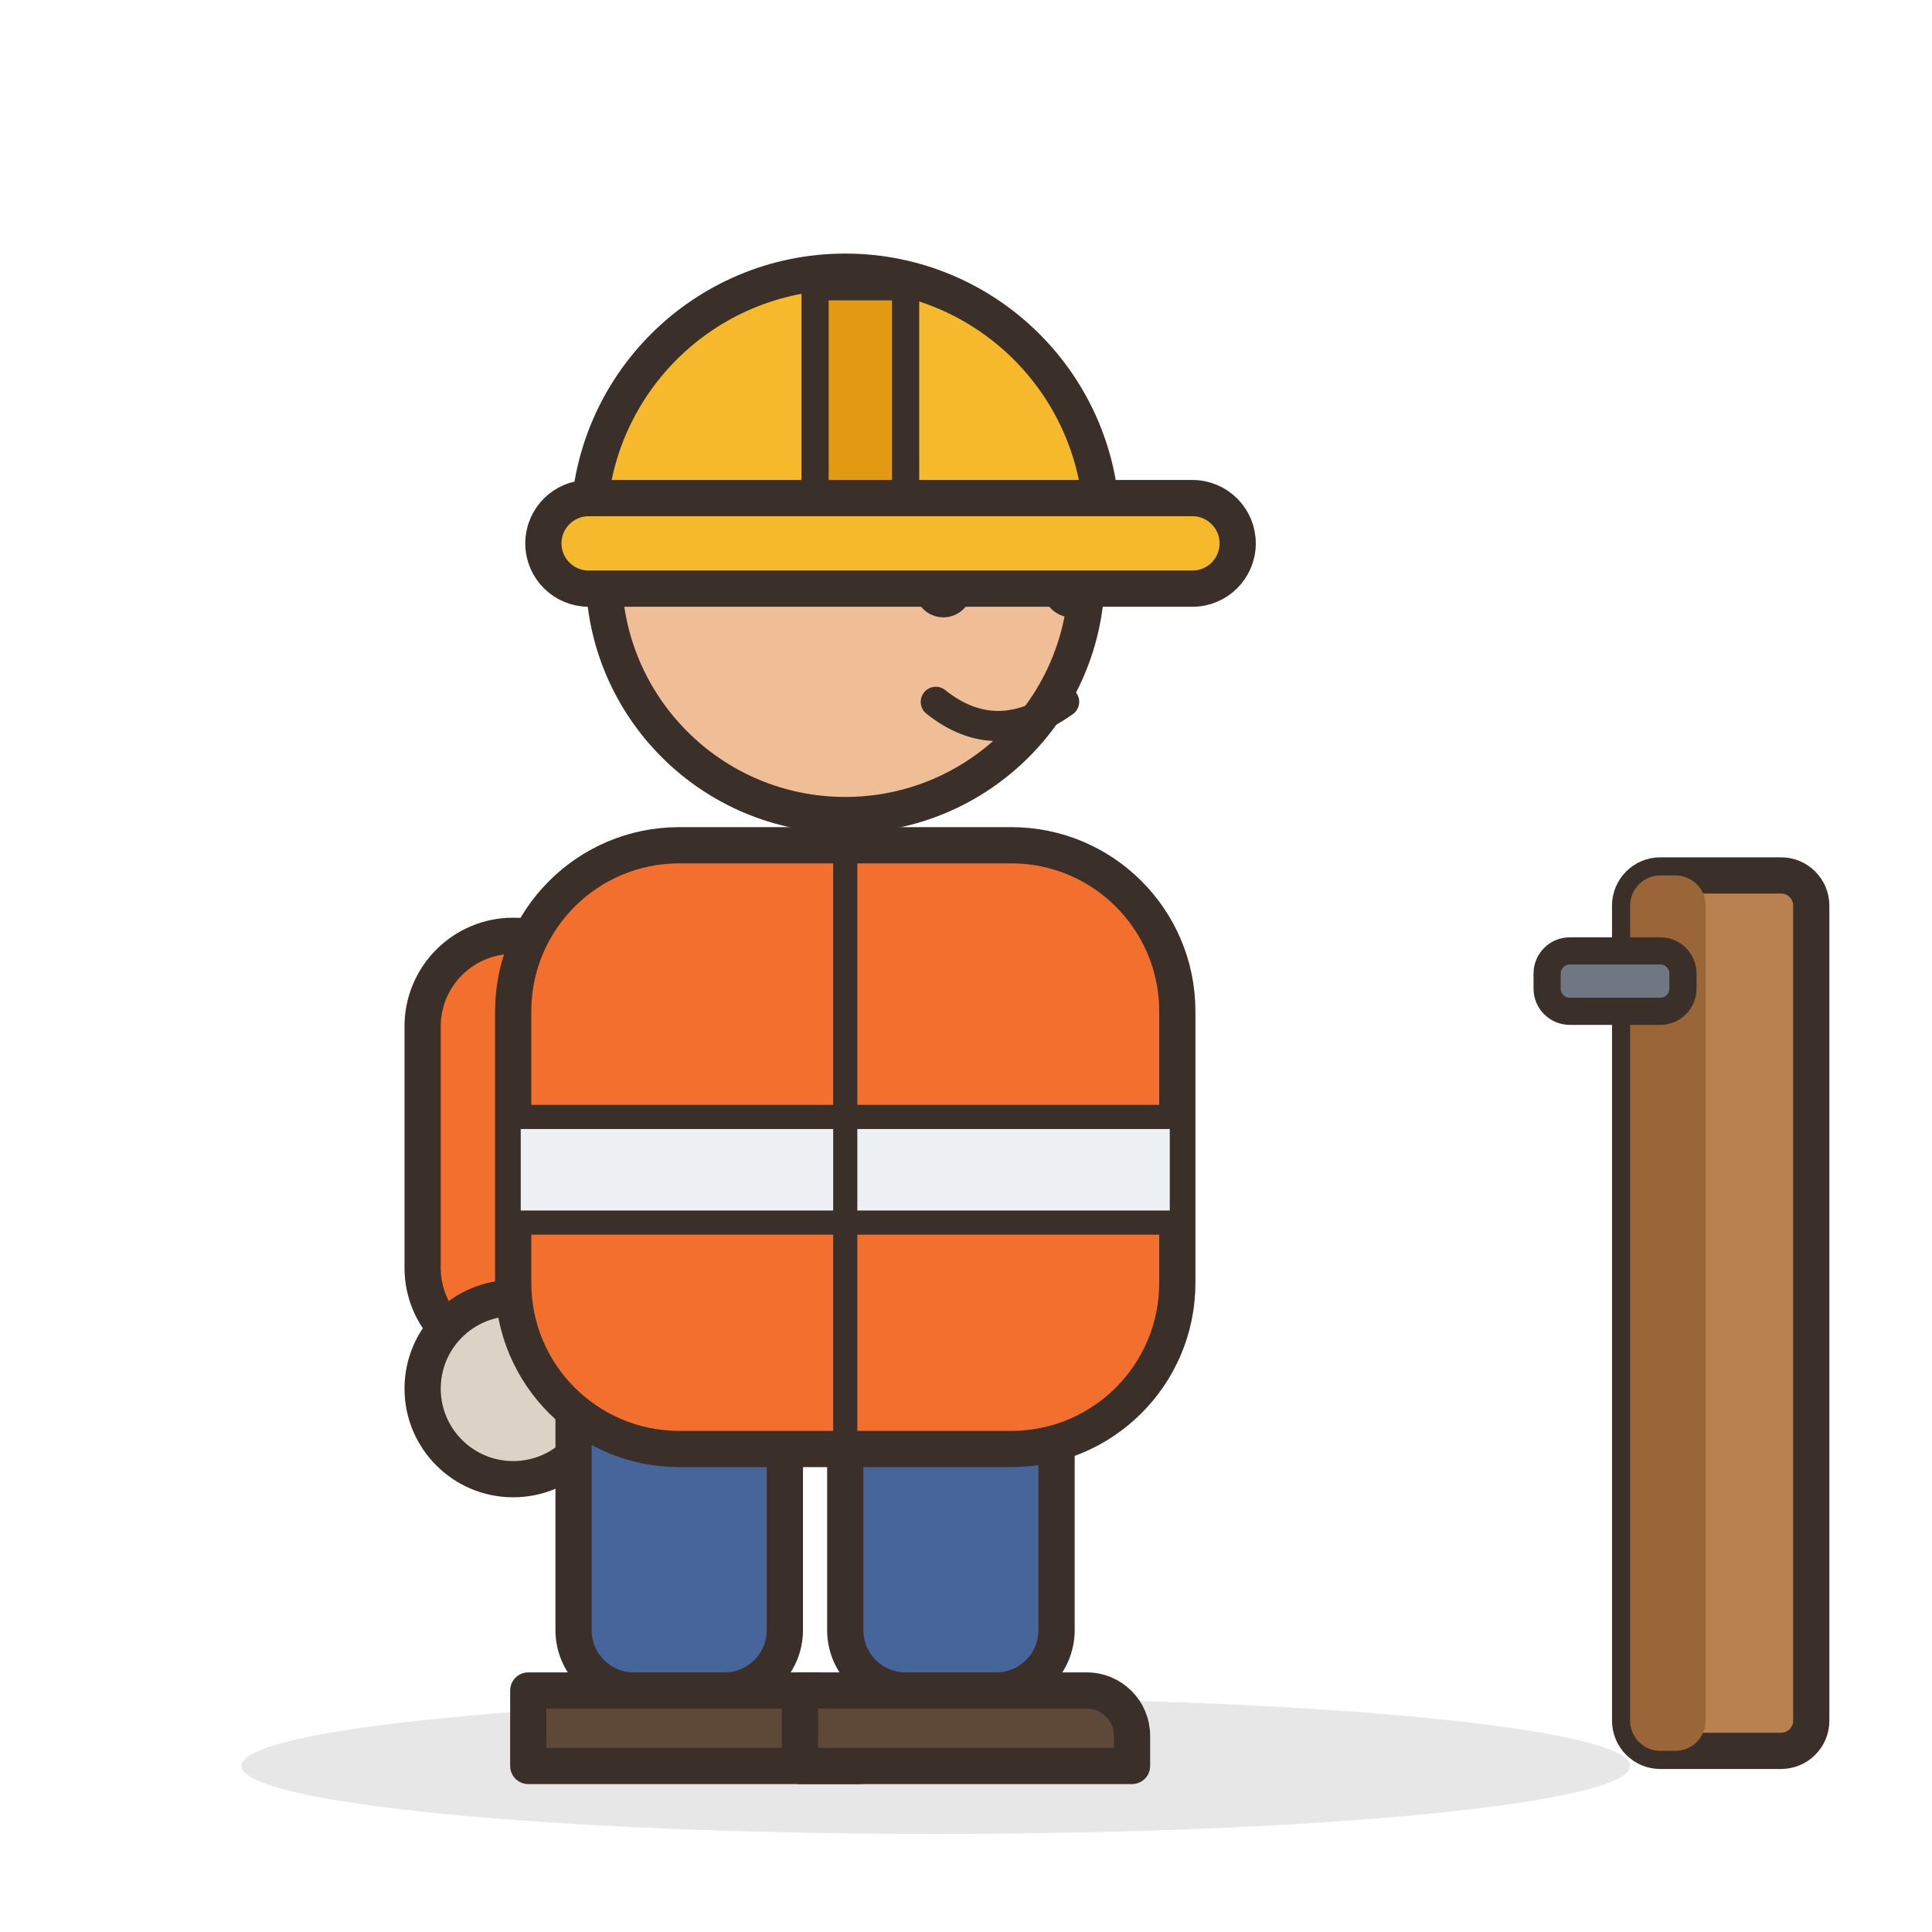
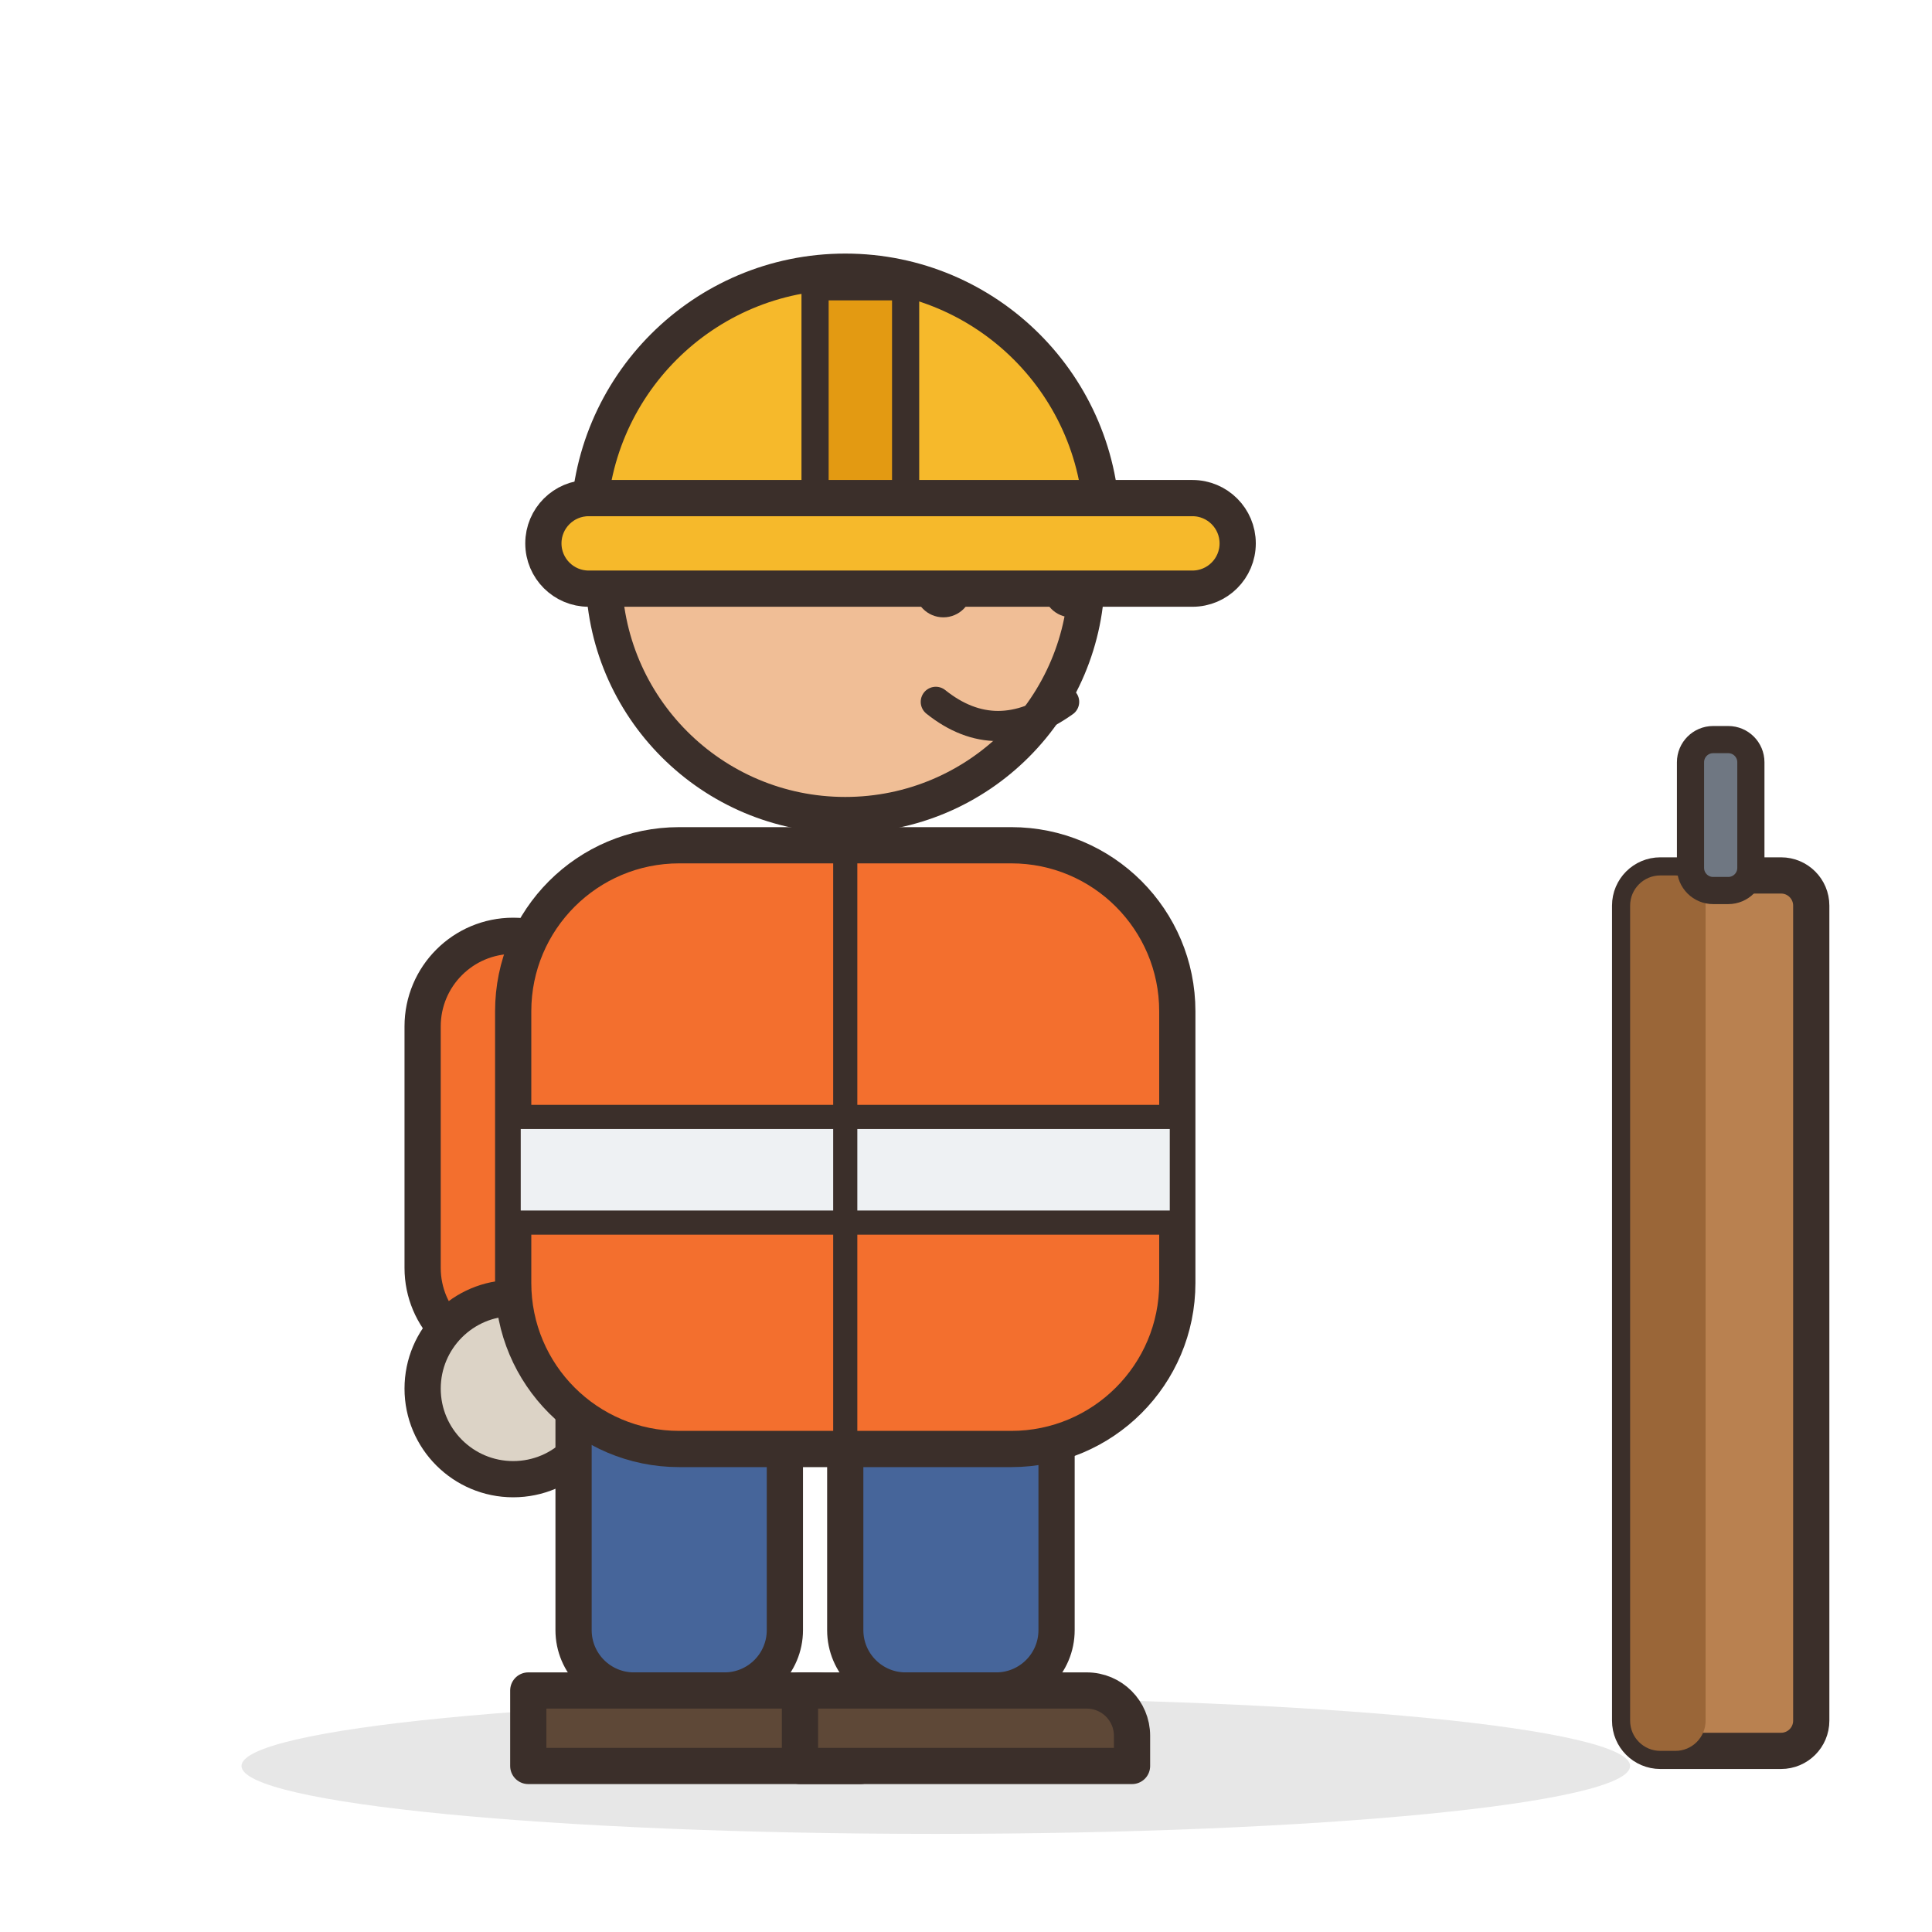
<svg xmlns="http://www.w3.org/2000/svg" viewBox="0 0 128 128" width="128" height="128">
  <ellipse cx="62" cy="117" rx="46" ry="4.5" fill="#00000018" />
  <rect x="108" y="58" width="12" height="58" rx="2" fill="#B98150" stroke="#3B2F2A" stroke-width="2.4" stroke-linejoin="round" stroke-linecap="round" />
  <rect x="108" y="58" width="5" height="58" rx="2" fill="#9A6638" />
-   <rect x="102.5" y="63" width="9" height="4" rx="1.5" fill="#6F7782" stroke="#3B2F2A" stroke-width="1.8" stroke-linejoin="round" stroke-linecap="round" />
+   <rect x="112" y="49" width="4" height="10" rx="1.5" fill="#6F7782" stroke="#3B2F2A" stroke-width="1.8" stroke-linejoin="round" stroke-linecap="round" />
  <rect x="28" y="62" width="12" height="28" rx="6" fill="#F36F2E" stroke="#3B2F2A" stroke-width="2.4" stroke-linejoin="round" stroke-linecap="round" />
  <circle cx="34" cy="92" r="6" fill="#DCD3C6" stroke="#3B2F2A" stroke-width="2.4" stroke-linejoin="round" stroke-linecap="round" />
  <rect x="38" y="88" width="14" height="24" rx="4" fill="#46659A" stroke="#3B2F2A" stroke-width="2.4" stroke-linejoin="round" stroke-linecap="round" />
  <rect x="56" y="88" width="14" height="24" rx="4" fill="#46659A" stroke="#3B2F2A" stroke-width="2.4" stroke-linejoin="round" stroke-linecap="round" />
  <path d="M35 112h19a3 3 0 0 1 3 3v2H35z" fill="#5E4837" stroke="#3B2F2A" stroke-width="2.4" stroke-linejoin="round" stroke-linecap="round" />
  <path d="M53 112h19a3 3 0 0 1 3 3v2H53z" fill="#5E4837" stroke="#3B2F2A" stroke-width="2.4" stroke-linejoin="round" stroke-linecap="round" />
  <rect x="34" y="56" width="44" height="40" rx="11" fill="#F36F2E" stroke="#3B2F2A" stroke-width="2.4" stroke-linejoin="round" stroke-linecap="round" />
  <rect x="34.5" y="74" width="43" height="7" fill="#EEF1F3" />
  <path d="M34 74h44M34 81h44" stroke="#3B2F2A" stroke-width="1.6" fill="none" />
  <path d="M56 57v38" stroke="#3B2F2A" stroke-width="1.6" fill="none" />
  <circle cx="56" cy="38" r="16" fill="#F0BE96" stroke="#3B2F2A" stroke-width="2.4" stroke-linejoin="round" stroke-linecap="round" />
  <circle cx="62.5" cy="39" r="1.9" fill="#3B2F2A" />
  <circle cx="71" cy="39" r="1.9" fill="#3B2F2A" />
  <path d="M62 46.5q4 3.2 8.5 0" stroke="#3B2F2A" stroke-width="2" fill="none" stroke-linecap="round" />
  <path d="M39 35a17 17 0 0 1 34 0z" fill="#F6B92B" stroke="#3B2F2A" stroke-width="2.4" stroke-linejoin="round" stroke-linecap="round" />
  <rect x="54" y="19" width="6" height="16" fill="#E39A12" stroke="#3B2F2A" stroke-width="1.8" />
  <rect x="36" y="33" width="46" height="6" rx="3" fill="#F6B92B" stroke="#3B2F2A" stroke-width="2.4" stroke-linejoin="round" stroke-linecap="round" />
</svg>
